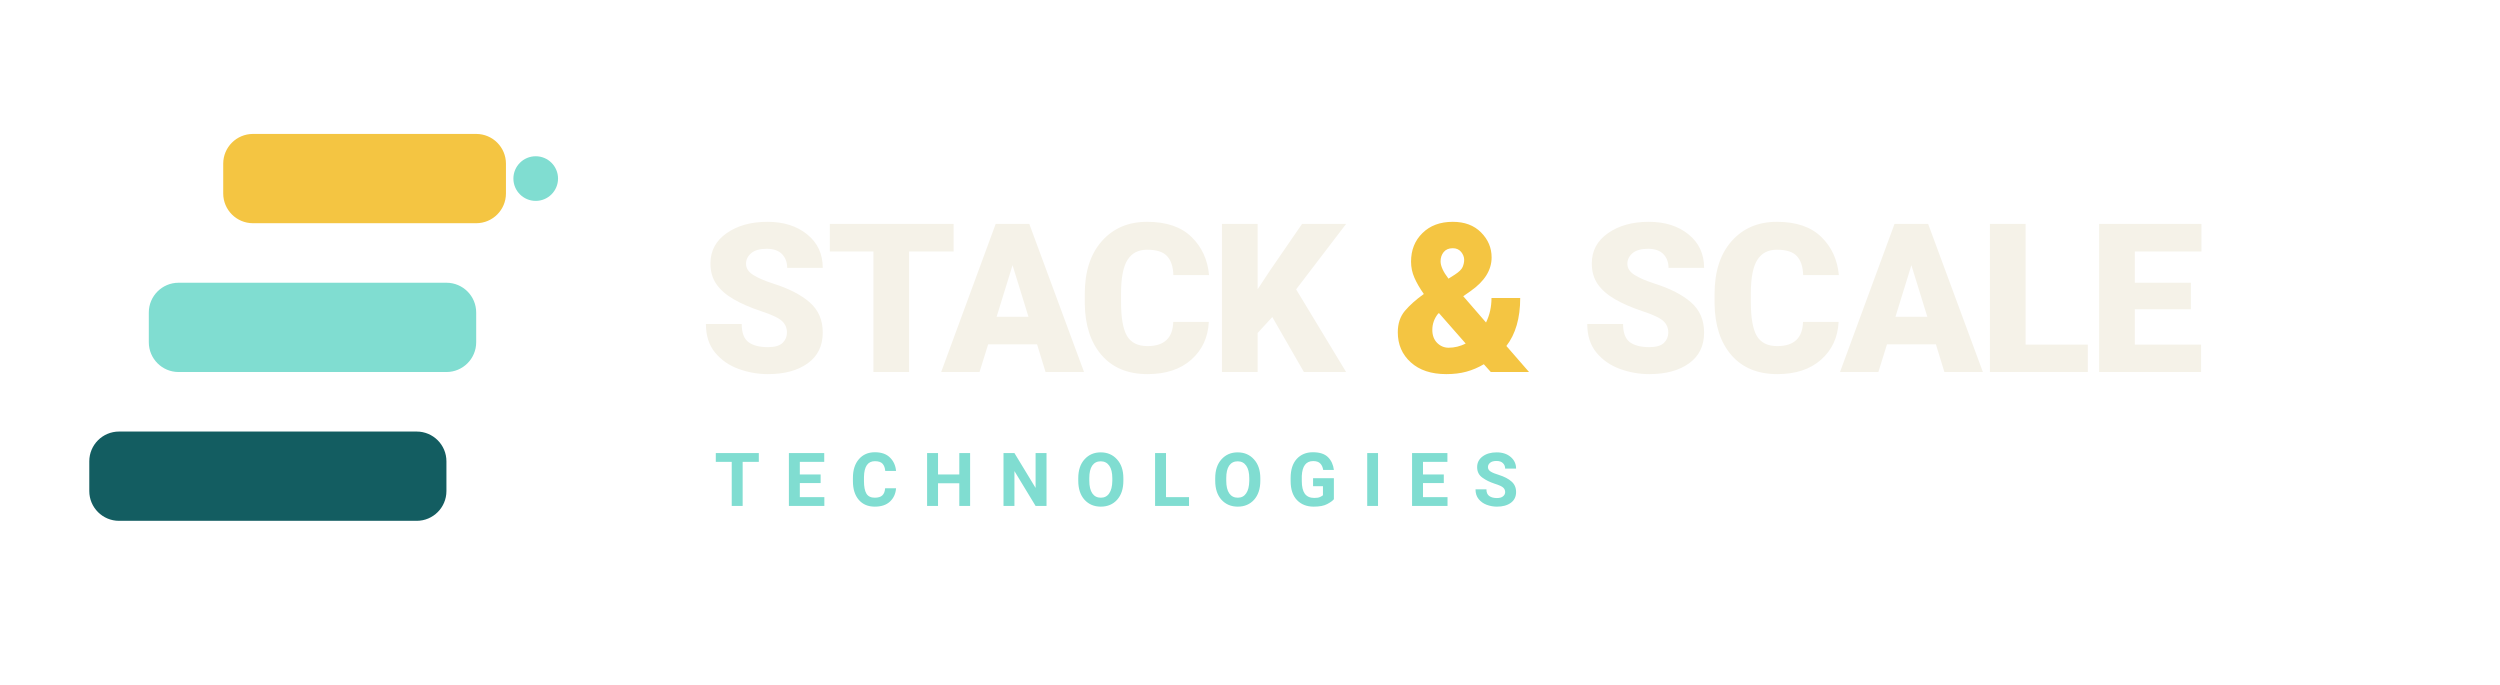
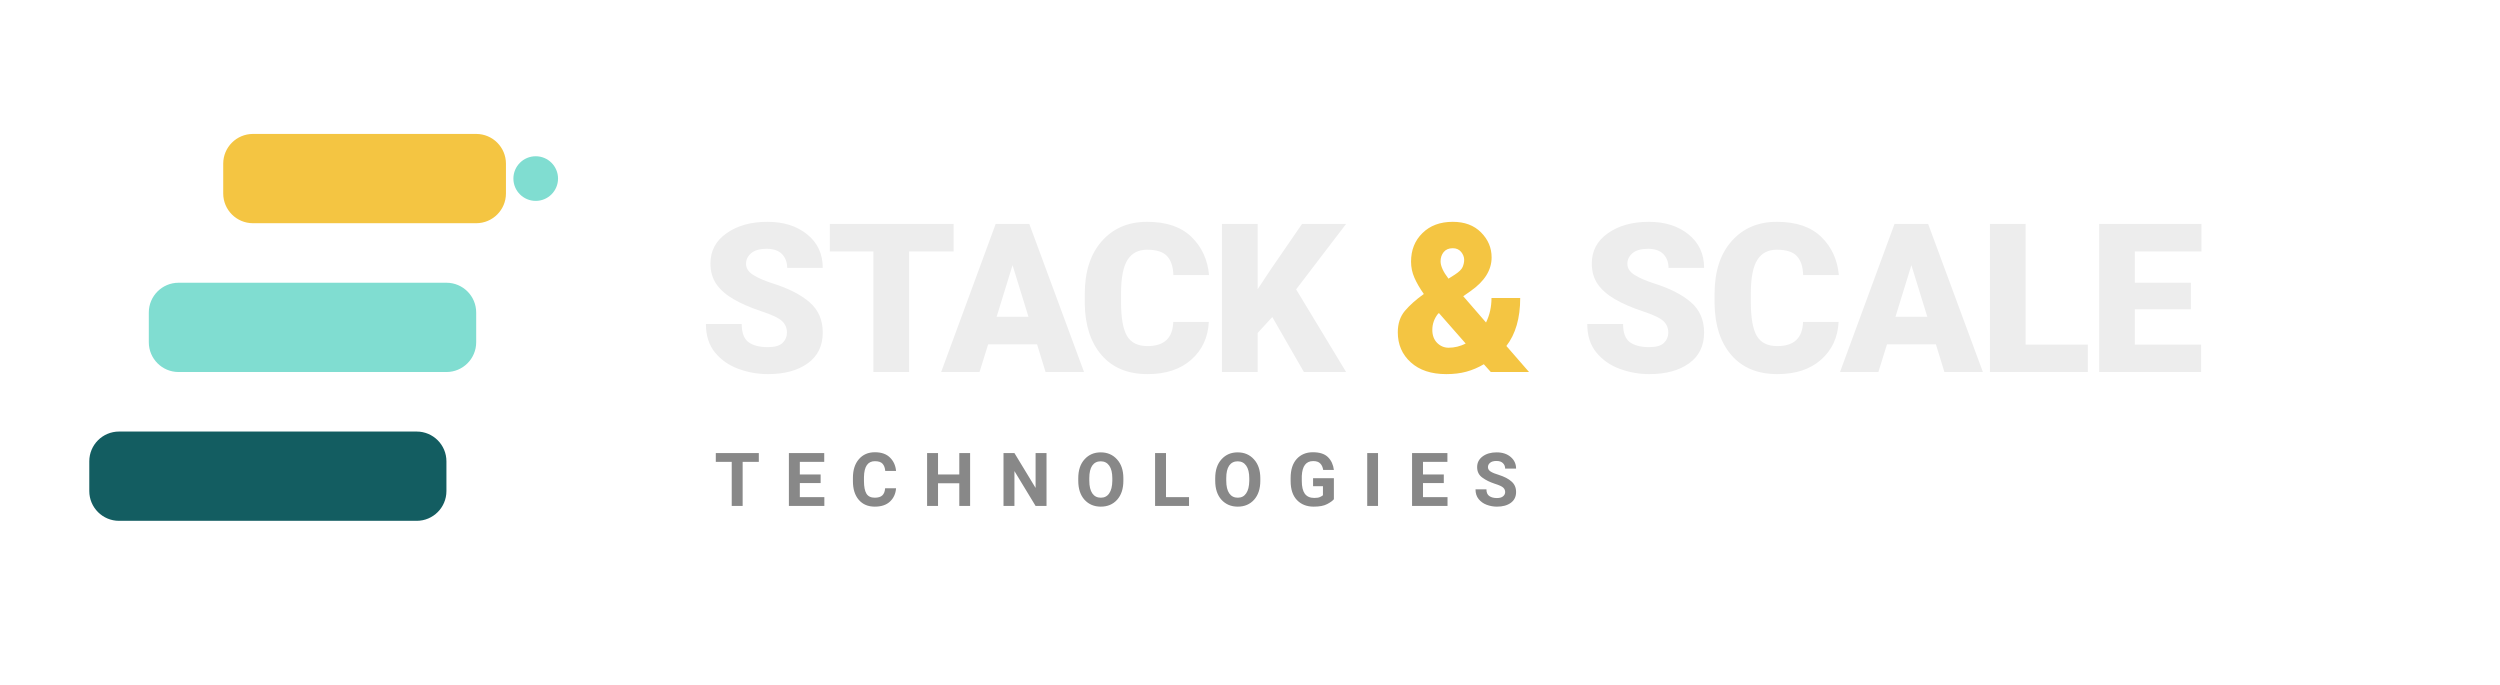
<svg xmlns="http://www.w3.org/2000/svg" viewBox="0 0 336 92" fill="none" role="img" aria-label="Stack &amp; Scale Logo">
  <g transform="translate(12, 14)">
    <rect x="0" y="44" width="48" height="12" rx="4" fill="#135D61" />
    <rect x="8" y="24" width="44" height="12" rx="4" fill="#80DDD1" />
    <rect x="18" y="4" width="38" height="12" rx="4" fill="#F4C542" />
    <circle cx="60" cy="10" r="3" fill="#80DDD1" />
  </g>
  <g transform="translate(94, 20)">
-     <text x="0" y="30" font-family="system-ui, -apple-system, BlinkMacSystemFont, 'Segoe UI', Roboto, sans-serif" font-weight="800" font-size="28" letter-spacing="-0.5" fill="#F5F2E8">
+     <text x="0" y="30" font-family="system-ui, -apple-system, BlinkMacSystemFont, 'Segoe UI', Roboto, sans-serif" font-weight="800" font-size="28" letter-spacing="-0.5" fill="#EDEDED">
      STACK <tspan fill="#F4C542">&amp;</tspan> SCALE
    </text>
-     <text x="2" y="48" font-family="system-ui, -apple-system, BlinkMacSystemFont, 'Segoe UI', Roboto, sans-serif" font-weight="600" font-size="10" letter-spacing="3.2" fill="#80DDD1">
+     <text x="2" y="48" font-family="system-ui, -apple-system, BlinkMacSystemFont, 'Segoe UI', Roboto, sans-serif" font-weight="600" font-size="10" letter-spacing="3.2" fill="#888888">
      TECHNOLOGIES
    </text>
  </g>
</svg>
